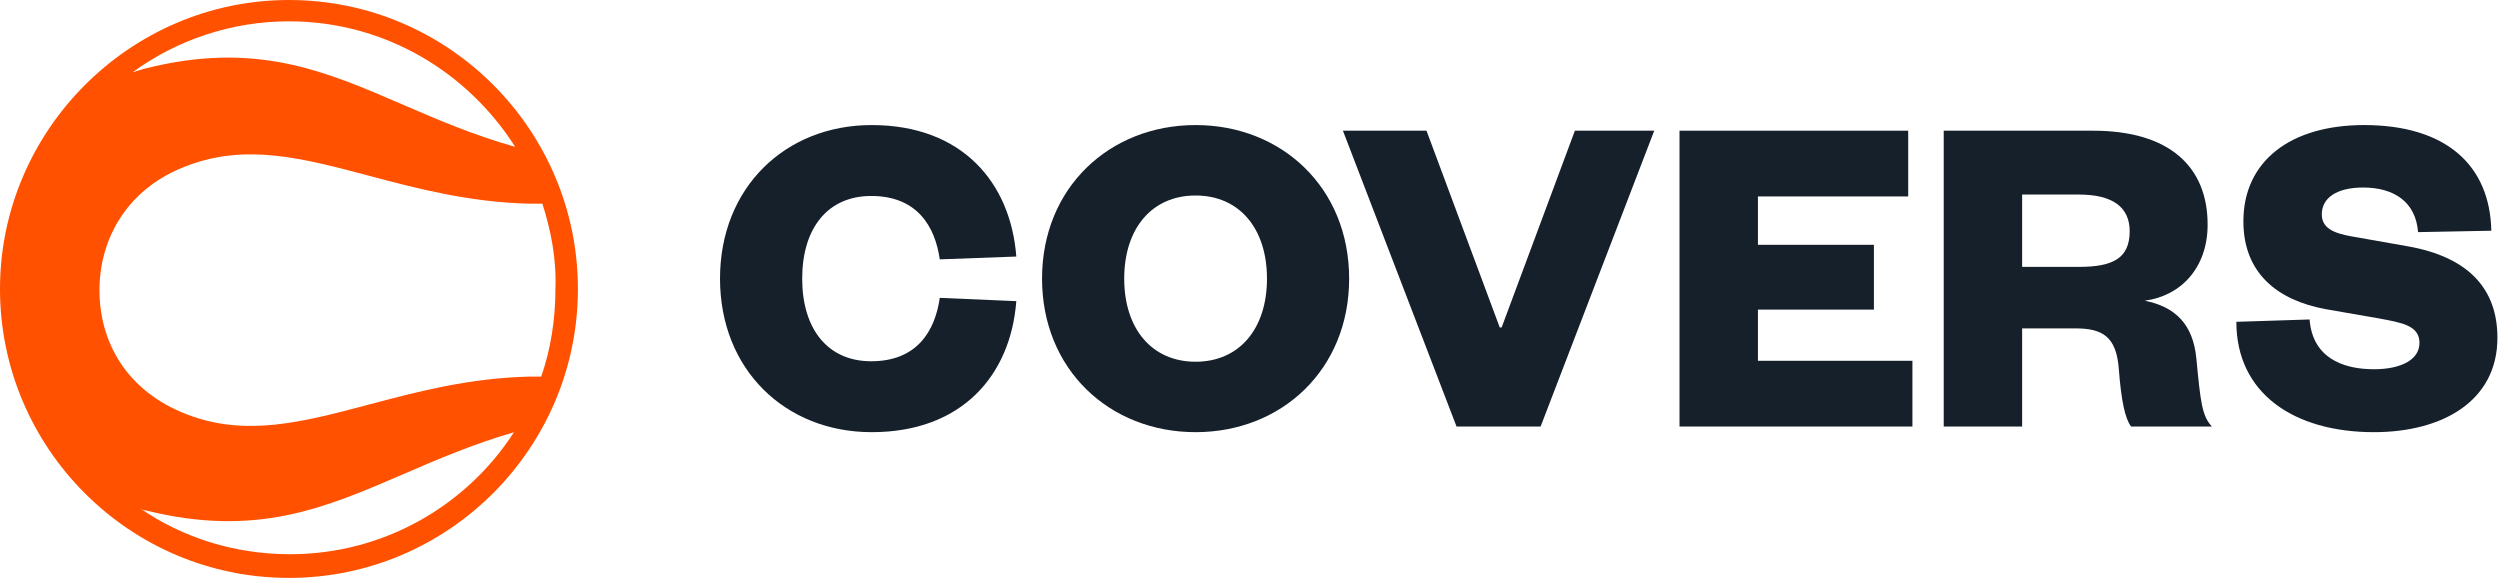
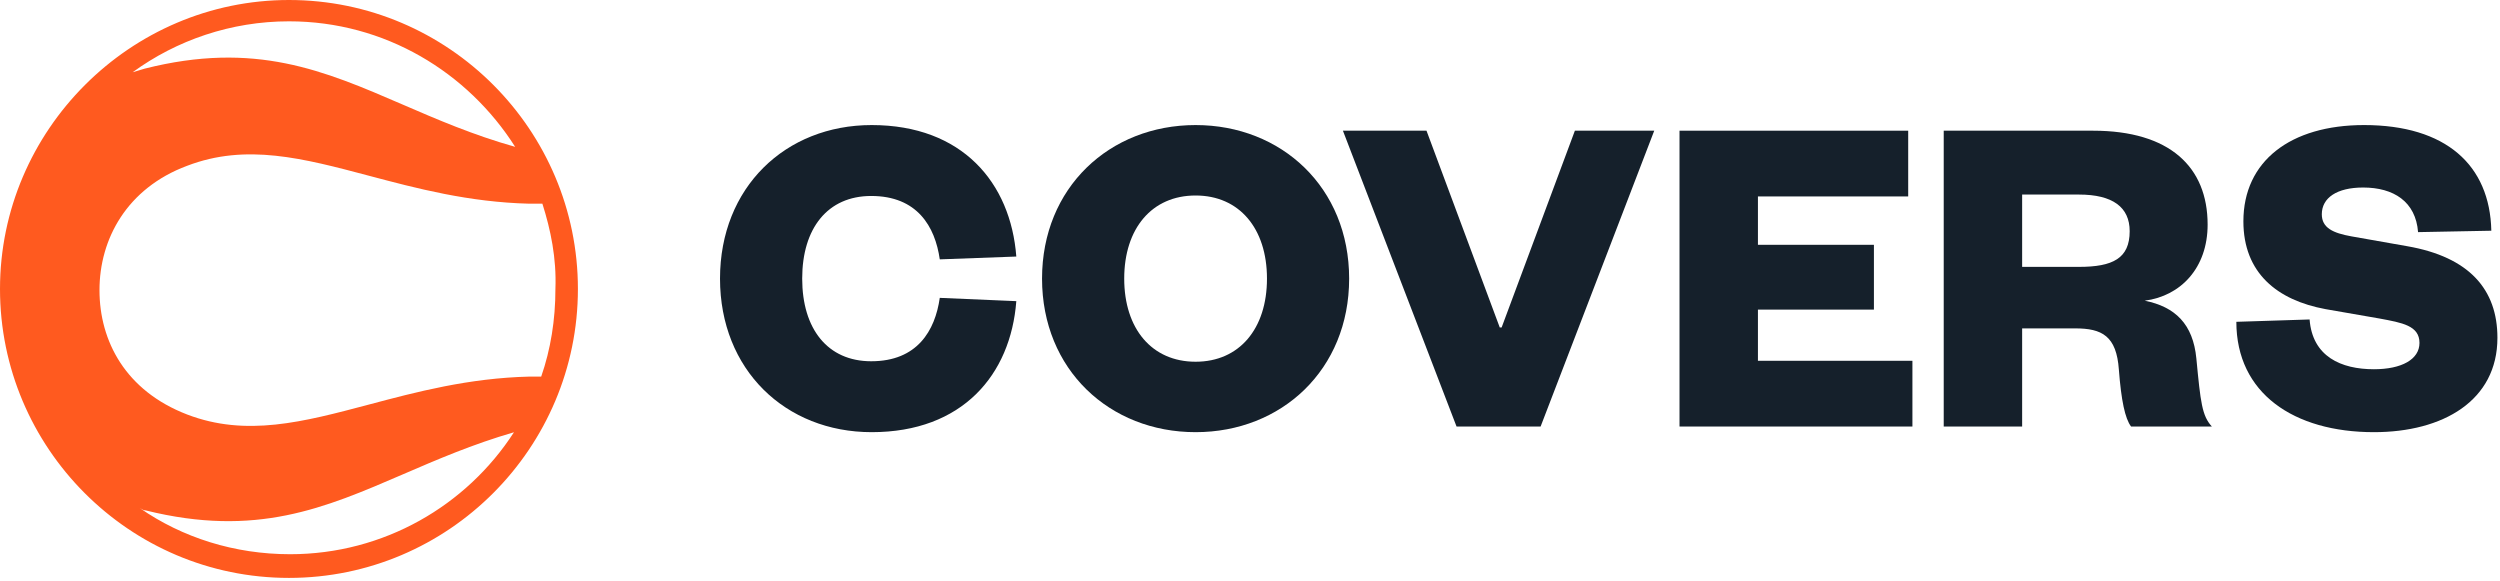
<svg xmlns="http://www.w3.org/2000/svg" width="685" height="159" viewBox="0 0 685 159" fill="none">
  <path d="M197.284 76.34C197.284 101.301 215.168 118.413 238.842 118.413C263.674 118.413 276.926 102.716 278.47 82.516L257.498 81.615C256.212 90.622 251.322 98.985 238.713 98.985C226.748 98.985 219.8 90.107 219.8 76.34C219.8 62.573 226.748 53.696 238.713 53.696C251.322 53.696 256.212 62.059 257.498 71.065L278.47 70.293C276.926 50.093 263.674 34.267 238.842 34.267C215.168 34.267 197.284 51.38 197.284 76.34Z" fill="#15202B" />
  <path d="M369.666 76.34C369.666 51.38 351.139 34.267 327.593 34.267C304.048 34.267 285.52 51.38 285.52 76.34C285.52 101.301 304.048 118.413 327.593 118.413C351.139 118.413 369.666 101.301 369.666 76.34ZM347.15 76.34C347.15 90.107 339.559 99.114 327.593 99.114C315.628 99.114 308.036 90.107 308.036 76.34C308.036 62.573 315.628 53.567 327.593 53.567C339.559 53.567 347.15 62.573 347.15 76.34Z" fill="#15202B" />
  <path d="M422.126 116.869L453.262 35.811H431.518L411.447 89.721H410.932L390.861 35.811H367.959L399.095 116.869H422.126Z" fill="#15202B" />
  <path d="M524.003 98.856H481.673V84.832H513.452V67.076H481.673V53.824H522.845V35.811H460.186V116.869H524.003V98.856Z" fill="#15202B" />
  <path d="M606.047 116.869C603.345 113.91 602.959 110.307 601.801 98.213C600.9 88.82 596.011 84.06 587.648 82.387C597.555 81.101 604.889 73.381 604.889 61.544C604.889 45.718 594.467 35.811 573.495 35.811H532.58V116.869H554.067V89.978H568.606C575.94 89.978 579.928 92.037 580.572 101.301C581.215 109.664 582.244 114.682 583.917 116.869H606.047ZM554.067 73.124V53.309H569.635C578.899 53.309 583.531 56.783 583.531 63.345C583.531 70.808 578.899 73.124 569.635 73.124H554.067Z" fill="#15202B" />
  <path d="M612.759 88.177C612.759 107.734 628.456 118.413 650.457 118.413C669.37 118.413 684.295 109.793 684.295 92.552C684.295 79.299 676.576 70.422 659.592 67.462L644.281 64.76C639.263 63.86 636.175 62.445 636.175 58.713C636.175 54.21 640.293 51.38 647.498 51.38C655.861 51.38 661.908 55.239 662.551 63.602L682.623 63.217C682.237 45.204 670.142 34.267 647.755 34.267C627.555 34.267 614.689 44.174 614.689 60.643C614.689 74.796 623.952 82.259 637.205 84.703L652.001 87.277C658.177 88.434 662.937 89.207 662.937 93.967C662.937 98.47 658.048 101.172 650.457 101.172C641.451 101.172 633.602 97.698 632.83 87.534L612.759 88.177Z" fill="#15202B" />
-   <path fill-rule="evenodd" clip-rule="evenodd" d="M0 79.173C0 122.654 35.369 158.347 79.174 158.347C122.978 158.347 158.347 122.654 158.347 79.173C158.347 35.693 122.978 0 79.174 0C35.693 0 0 35.693 0 79.173ZM145.045 55.812H148.614C150.886 62.951 152.508 70.739 152.184 79.175C152.184 87.612 150.886 95.724 148.29 103.187H145.045C128.401 103.596 114.109 107.389 101.059 110.853C83.07 115.628 67.443 119.776 51.27 113.57C34.397 107.08 27.259 93.452 27.259 79.499C27.259 65.547 34.721 51.594 51.27 45.429C67.443 39.223 83.07 43.371 101.059 48.146C114.109 51.609 128.401 55.403 145.045 55.812ZM39.912 139.851C39.437 139.851 39.136 139.677 38.754 139.456C38.614 139.376 38.464 139.289 38.29 139.202C49.971 147.314 64.248 151.856 79.499 151.856C105.133 151.856 127.846 138.553 140.826 118.435C129.457 121.739 119.718 125.944 110.492 129.928C88.912 139.248 70.145 147.352 39.912 139.851ZM79.179 5.843C105.461 5.843 128.175 19.795 141.154 40.238C129.604 36.98 119.706 32.701 110.299 28.634C88.786 19.335 69.844 11.146 39.592 18.822C39.105 18.984 38.537 19.146 37.969 19.309C37.402 19.471 36.834 19.633 36.347 19.795C48.353 11.034 63.279 5.843 79.179 5.843Z" fill="#FF5100" />
+   <path fill-rule="evenodd" clip-rule="evenodd" d="M0 79.173C0 122.654 35.369 158.347 79.174 158.347C122.978 158.347 158.347 122.654 158.347 79.173C158.347 35.693 122.978 0 79.174 0C35.693 0 0 35.693 0 79.173ZM145.045 55.812H148.614C150.886 62.951 152.508 70.739 152.184 79.175C152.184 87.612 150.886 95.724 148.29 103.187H145.045C128.401 103.596 114.109 107.389 101.059 110.853C83.07 115.628 67.443 119.776 51.27 113.57C34.397 107.08 27.259 93.452 27.259 79.499C27.259 65.547 34.721 51.594 51.27 45.429C67.443 39.223 83.07 43.371 101.059 48.146C114.109 51.609 128.401 55.403 145.045 55.812ZM39.912 139.851C39.437 139.851 39.136 139.677 38.754 139.456C38.614 139.376 38.464 139.289 38.29 139.202C49.971 147.314 64.248 151.856 79.499 151.856C105.133 151.856 127.846 138.553 140.826 118.435C129.457 121.739 119.718 125.944 110.492 129.928C88.912 139.248 70.145 147.352 39.912 139.851ZM79.179 5.843C105.461 5.843 128.175 19.795 141.154 40.238C129.604 36.98 119.706 32.701 110.299 28.634C88.786 19.335 69.844 11.146 39.592 18.822C39.105 18.984 38.537 19.146 37.969 19.309C37.402 19.471 36.834 19.633 36.347 19.795C48.353 11.034 63.279 5.843 79.179 5.843Z" fill="#ff5a1f" />
</svg>
